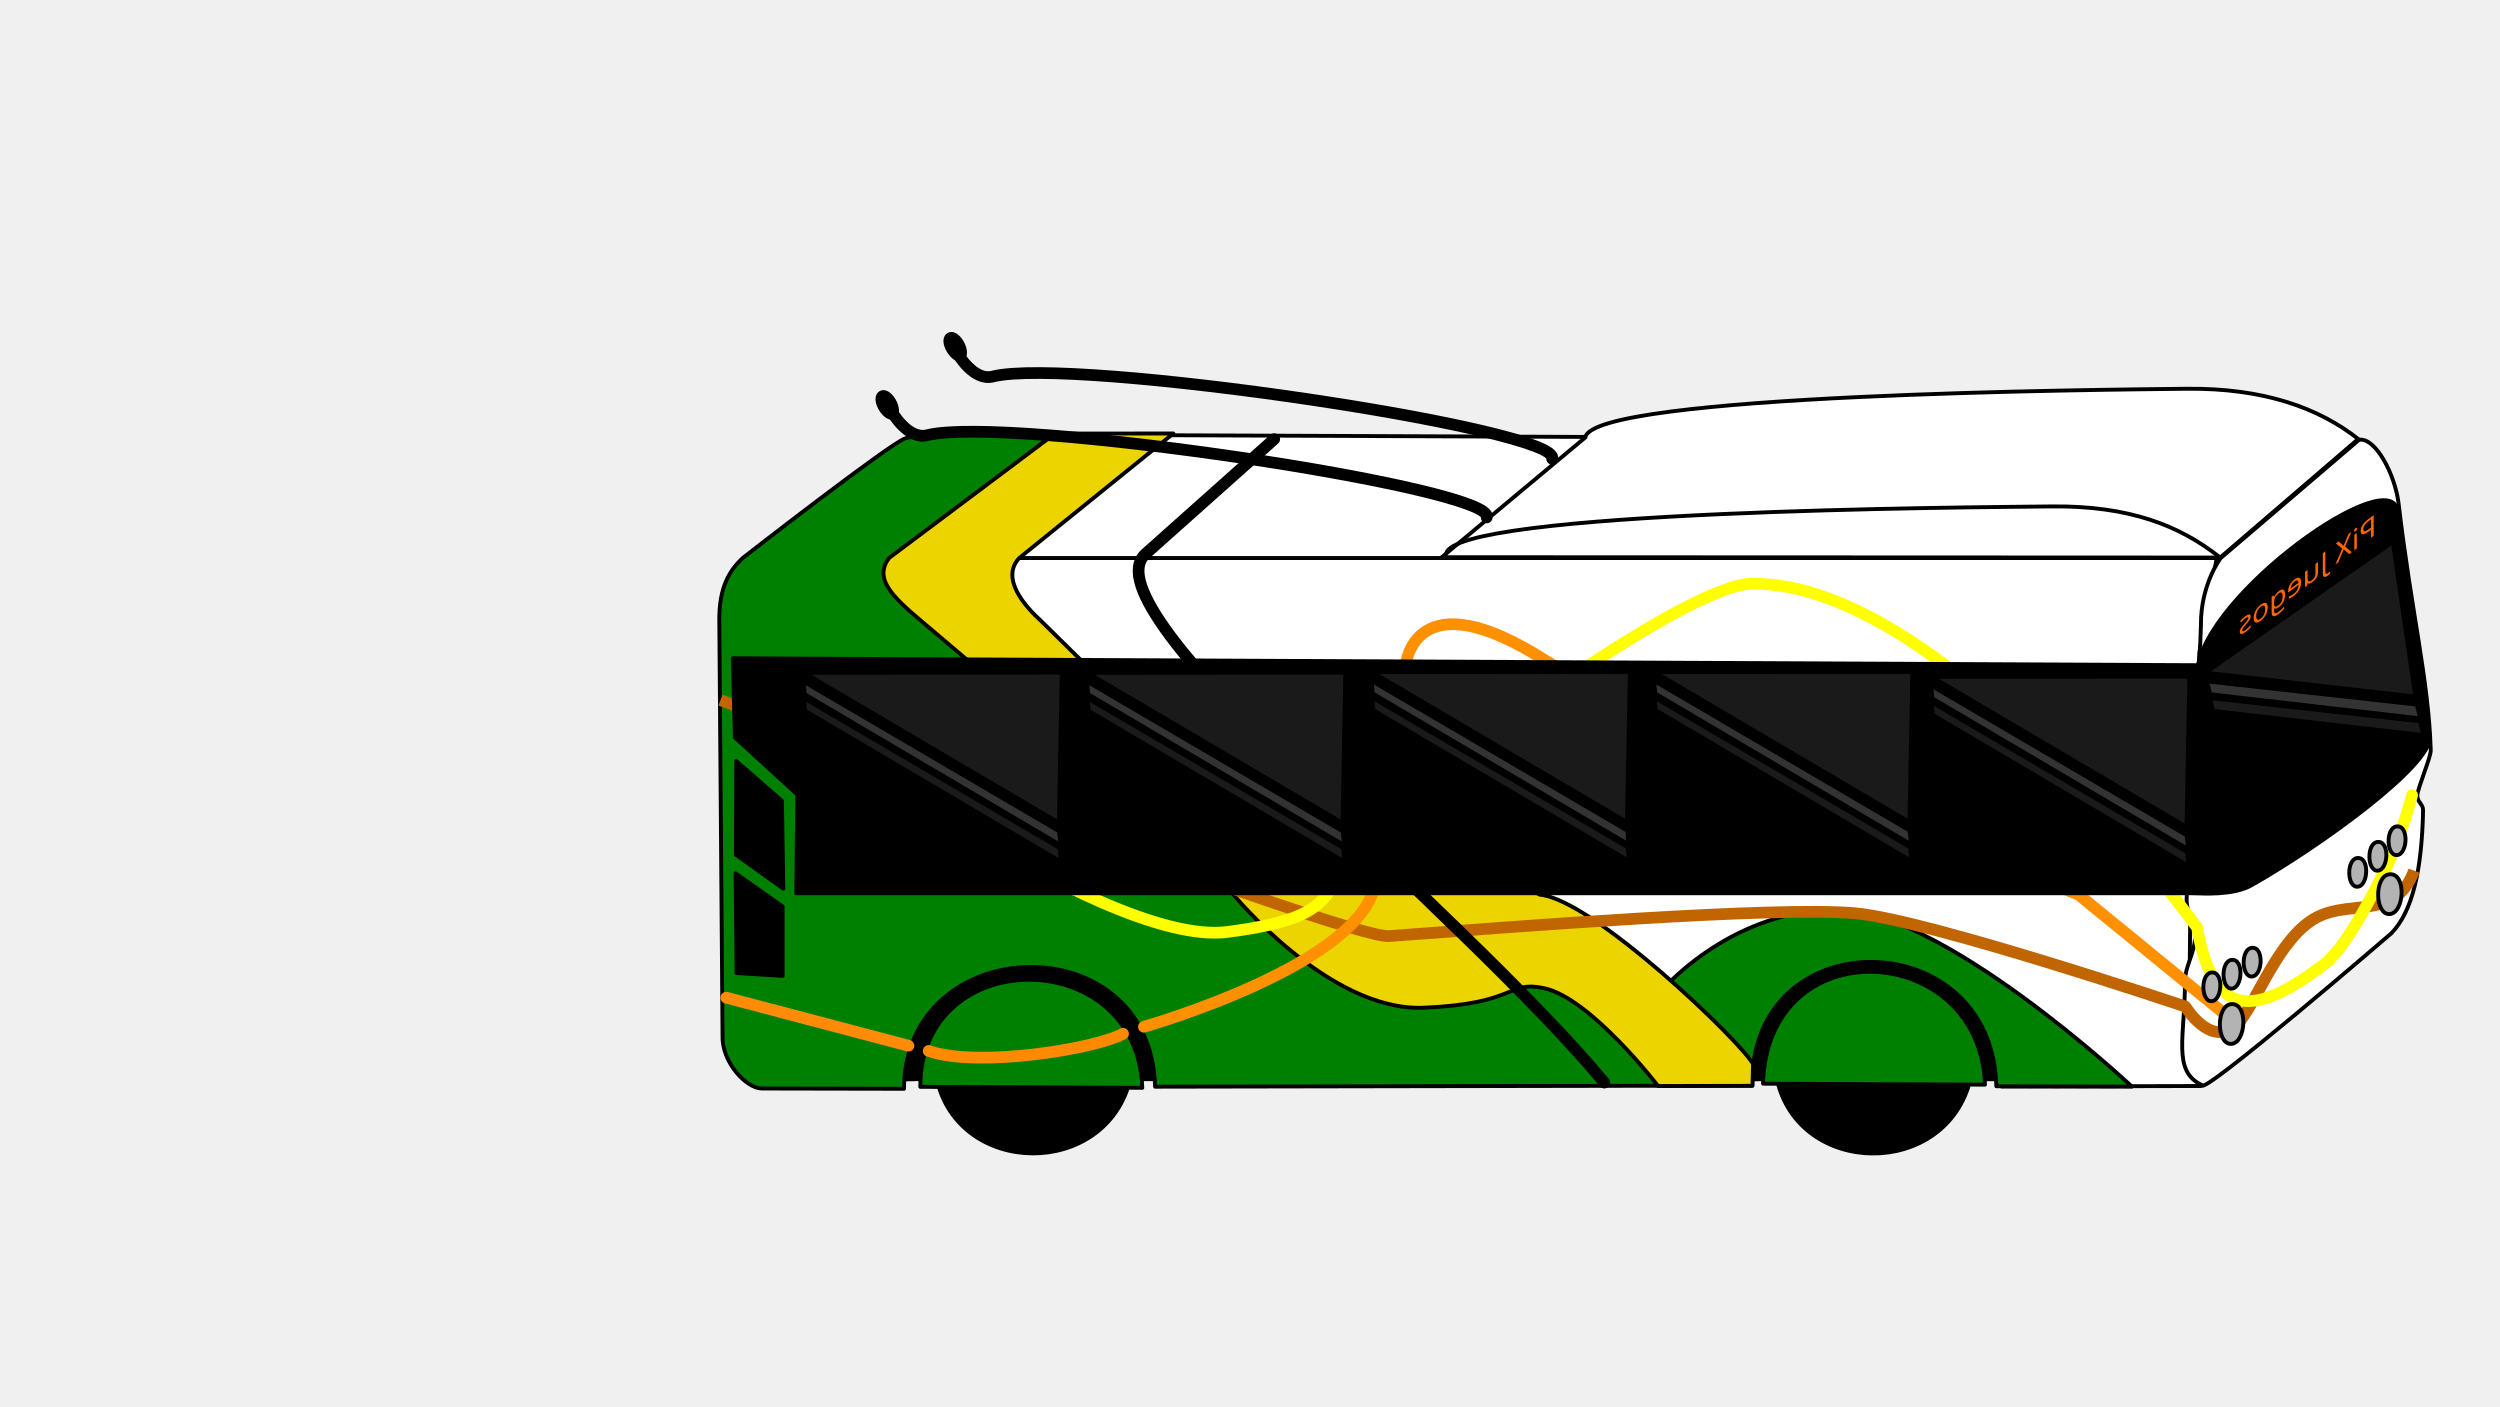
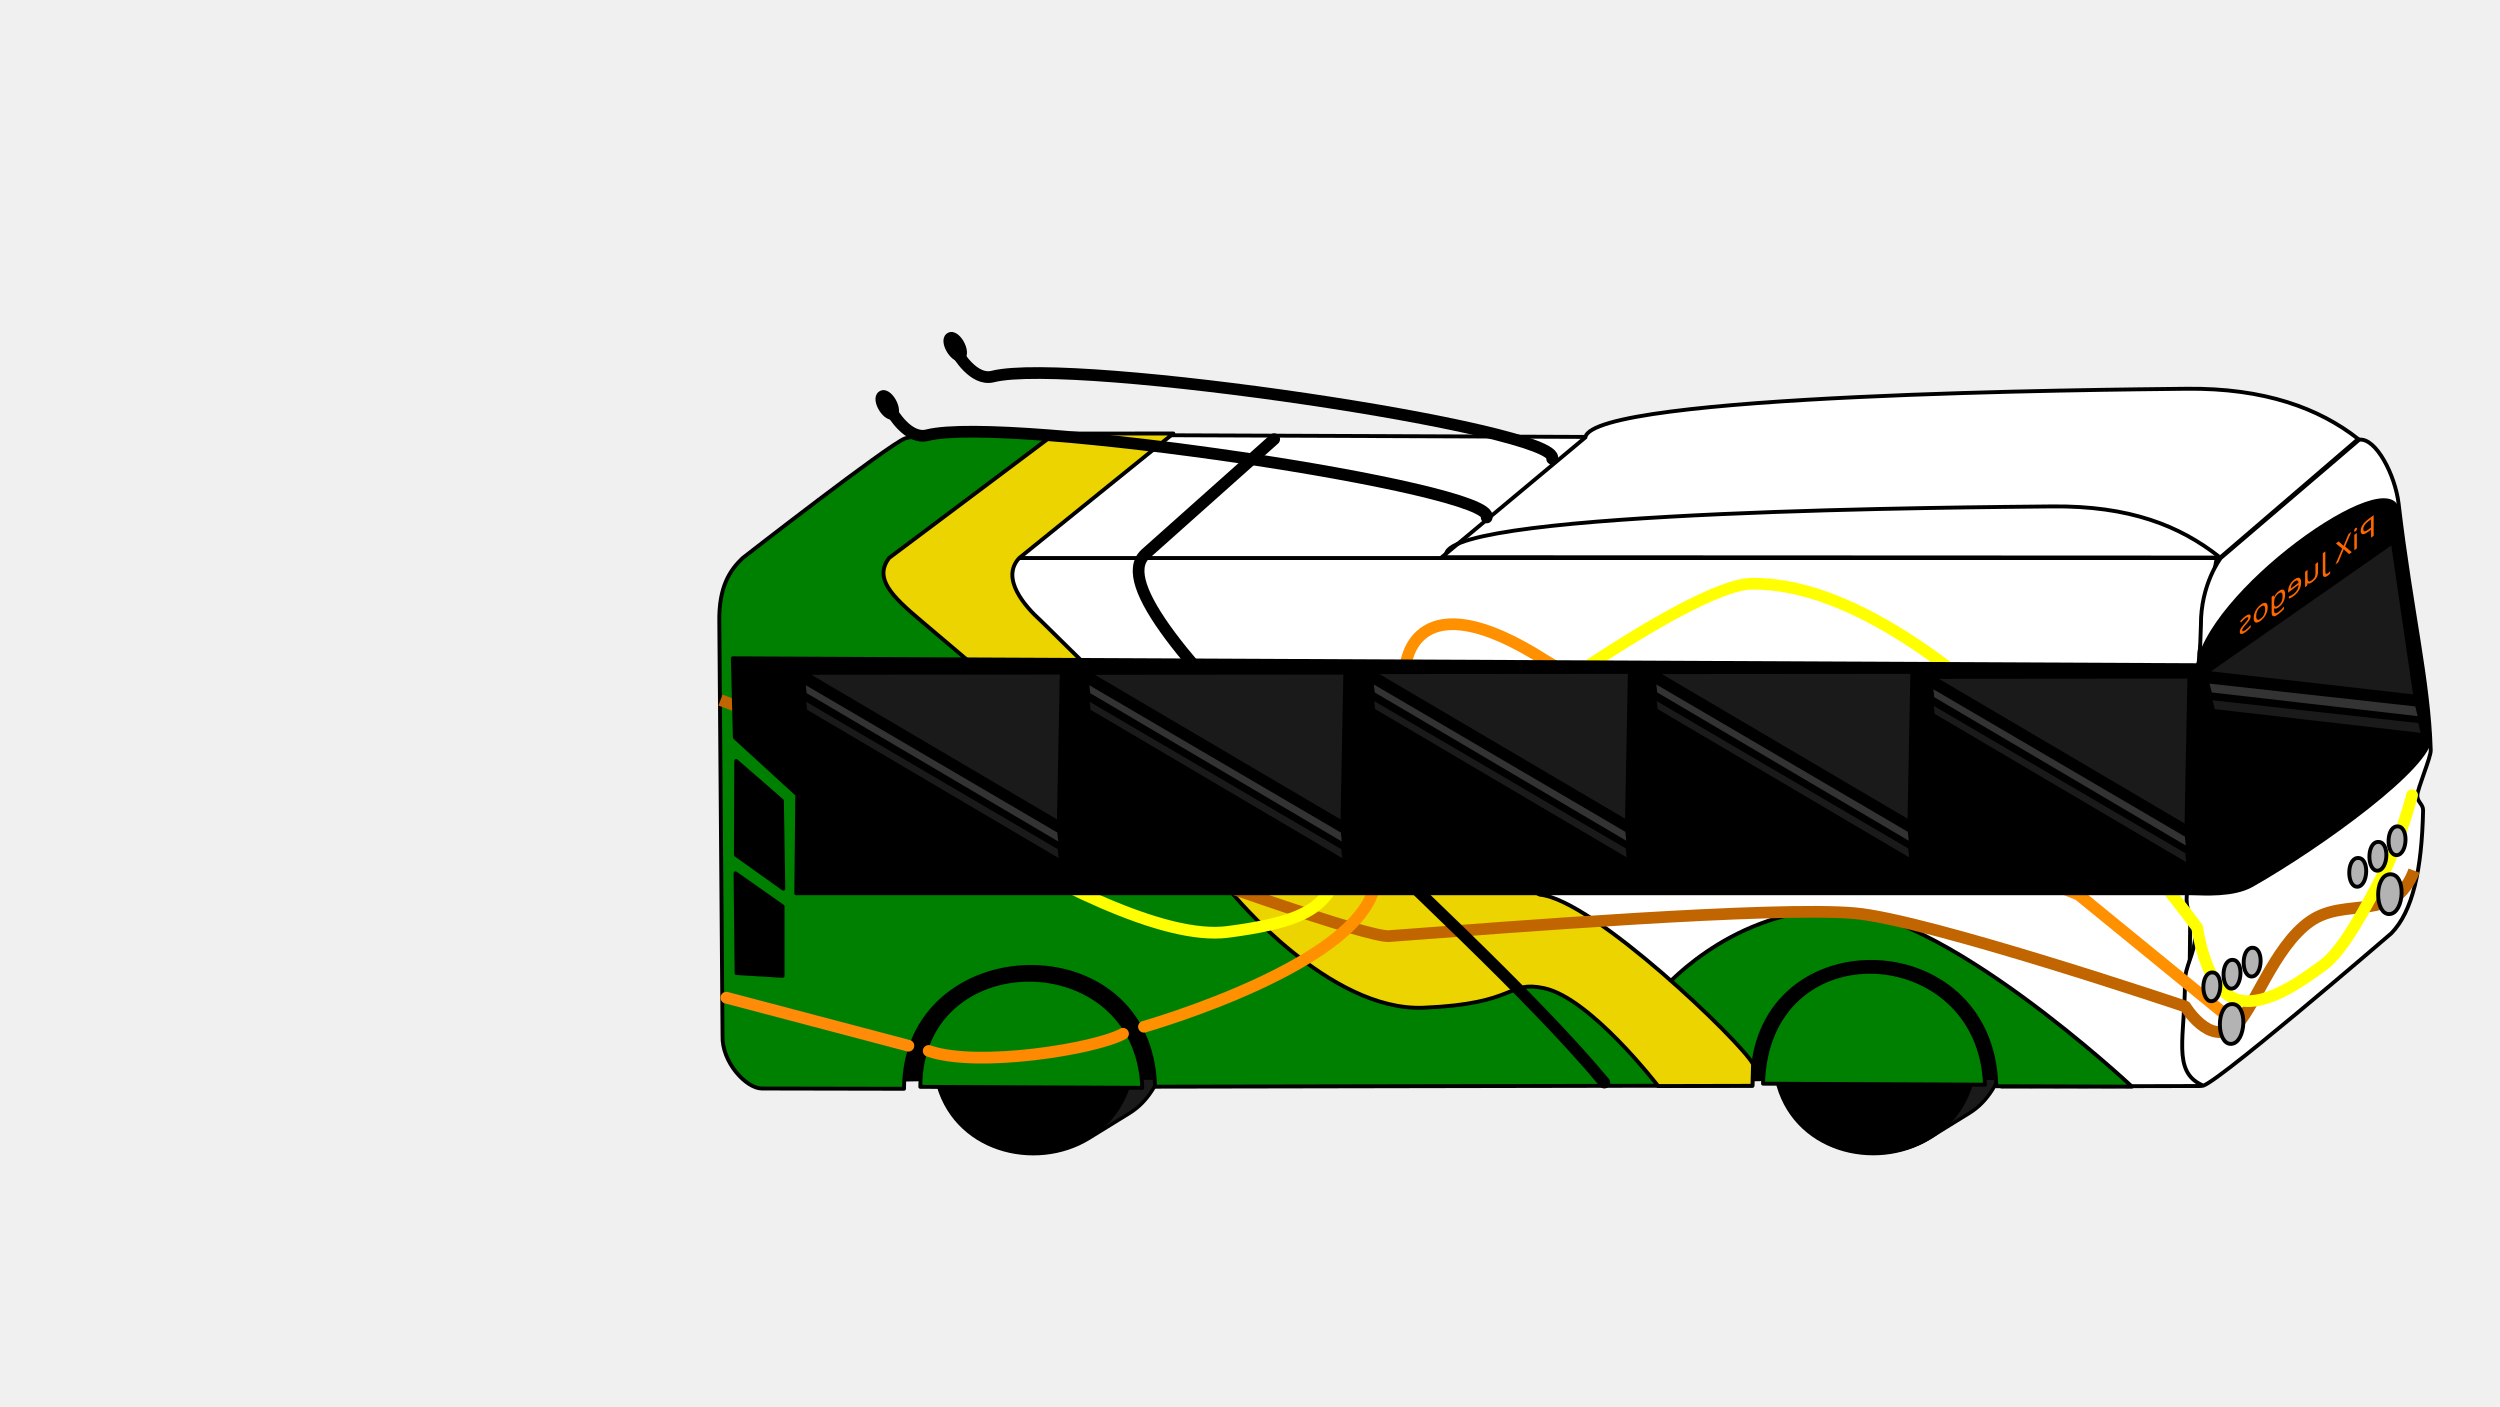
<svg xmlns="http://www.w3.org/2000/svg" width="640" height="360" id="svg4208" version="1.1">
  <defs id="defs4210" />
  <g id="layer1" transform="translate(0,-692.3622)">
+     <path style="fill:#4d4d4d;stroke:none;stroke-width:1px;stroke-linecap:butt;stroke-linejoin:miter;stroke-opacity:1" d="m 185.5,660.362 362.5,0 61,-50 -363,1.5 z" id="general-15" />
    <g id="general-11">
-       <path id="path4274-81-9" d="m 297.862,968.691 c 0.33,-16.606 -15.591,-32.246 -34.334,-32.466 -18.116,-0.212 -35.293,18.684 -34.475,32.568 l 10.696,-0.205 c 5.535,25.215 43.404,25.678 49.667,0.082 z" style="fill:#000000;stroke:#000000;stroke-width:0.894px;stroke-linecap:round;stroke-linejoin:round;stroke-opacity:1" />
-       <path id="path4274-81" d="m 512.931,968.714 c 0.33,-16.606 -15.591,-32.246 -34.334,-32.466 -18.116,-0.212 -35.293,18.684 -34.475,32.568 l 10.696,-0.205 c 5.535,25.215 43.404,25.678 49.667,0.082 z" style="fill:#000000;stroke:#000000;stroke-width:0.894px;stroke-linecap:round;stroke-linejoin:round;stroke-opacity:1" />
+       <path id="path4274-81-1" d="m 297.919,968.734 c 0.33,-16.606 -15.591,-32.246 -34.334,-32.466 -18.116,-0.212 -35.293,18.684 -34.475,32.568 l 10.696,-0.205 c 4.042,18.413 25.283,23.559 38.953,15.133 l 10.423,-6.424 c 4.542,-2.799 7.653,-7.822 9.166,-14.003 z" style="fill:#1a1a1a;stroke:#000000;stroke-width:0.894px;stroke-linecap:round;stroke-linejoin:round;stroke-opacity:1" />
+       <path id="path4274-81-94-0" d="m 297.916,968.35 c 0.33,-16.606 -15.591,-32.246 -34.334,-32.466 -18.116,-0.212 -35.293,18.684 -34.475,32.568 l 10.696,-0.205 c 5.535,25.215 43.404,25.678 49.667,0.082 z" style="fill:#000000;stroke:#000000;stroke-width:0.894px;stroke-linecap:round;stroke-linejoin:round;stroke-opacity:1" />
+       <path id="path4274-81" d="m 512.931,968.714 c 0.33,-16.606 -15.591,-32.246 -34.334,-32.466 -18.116,-0.212 -35.293,18.684 -34.475,32.568 l 10.696,-0.205 c 4.042,18.413 25.283,23.559 38.953,15.133 l 10.423,-6.424 c 4.542,-2.799 7.653,-7.822 9.166,-14.003 z" style="fill:#1a1a1a;stroke:#000000;stroke-width:0.894px;stroke-linecap:round;stroke-linejoin:round;stroke-opacity:1" />
+       <path id="path4274-81-94-4" d="m 513.481,968.413 c 0.33,-16.606 -15.591,-32.246 -34.334,-32.466 -18.116,-0.212 -35.293,18.684 -34.475,32.568 l 10.696,-0.205 c 5.535,25.215 43.404,25.678 49.667,0.082 z" style="fill:#000000;stroke:#000000;stroke-width:0.894px;stroke-linecap:round;stroke-linejoin:round;stroke-opacity:1" />
      <path id="path4227" d="m 563.347,970.381 c -0.046,-38.501 -5.963,24.256 -0.315,-111.039 l 4.45,-24.123 -367.932,-0.379 c -4.194,4.156 -5.849,8.98 -6.509,13.875 l 2.266,120.783 35.072,0.444 c 0.4,-43.183 63.482,-47.612 66.844,-0.161 l 149.818,0.253 c -1.228,-43.838 64.408,-46.645 65.329,0.469 z" style="fill:#ffffff;stroke:#000000;stroke-width:1px;stroke-linecap:round;stroke-linejoin:round;stroke-opacity:1" />
      <path id="path4229" d="m 568.503,835.219 35.45,-30.292 c 4.277,-0.565 9.235,9.066 10.095,16.413 3.204,27.378 7.701,45.175 8.22,63.086 0.053,1.818 -3.45,9.899 -3.439,11.615 0.011,1.735 1.516,2.154 1.482,3.784 -0.318,15.231 -2.669,25.842 -8.138,31.471 0,0 -49.23,42.392 -48.515,38.821 -7.673,-3.572 -4.24,-12.467 -4.315,-26.677 -0.018,-3.38 2.523,-7.332 2.609,-11.081 0.077,-3.341 -2.31,-6.448 -2.17,-9.99 0.959,-24.307 3.182,-52.321 3.656,-70.016 -0.076,-10.449 5.068,-17.133 5.068,-17.133 z" style="fill:#ffffff;stroke:#000000;stroke-width:1px;stroke-linecap:round;stroke-linejoin:round;stroke-opacity:1" />
      <path id="path4231" d="m 603.488,805.001 -331.834,-1.324 -42.572,31.542 339.061,0 z" style="fill:#ffffff;stroke:#000000;stroke-width:1px;stroke-linecap:round;stroke-linejoin:round;stroke-opacity:1" />
      <path id="path4248" d="m 613.803,823.34 c -1.214,-13.148 -49.741,21.224 -51.352,40.882 l -1.01,56.821 c 2.585,0.028 10.232,0.63 15.011,-2.083 17.878,-10.145 45.893,-30.549 45.598,-37.818 z" style="fill:#000000;stroke:#000000;stroke-width:1px;stroke-linecap:round;stroke-linejoin:round;stroke-opacity:1" />
      <path id="path4272" d="m 545.783,970.54 c 0,0 -49.497,-46.467 -76.772,-45.457 -27.274,1.01 -43.942,21.213 -43.942,21.213 l -58.084,-13.637 -136.371,-97.44 39.143,-31.86 c 0,0 -33.87,-0.281 -38.067,1.241 -4.196,1.522 -41.572,30.619 -41.572,30.619 -3.258,3.103 -6.141,7.336 -5.972,16.429 l 0.824,105.759 c -0.249,6.937 6.133,13.624 10.079,13.614 l 36.375,0.071 c 0.148,-40.496 63.199,-42.492 64.28,-0.537 l 152.859,-0.287 c -0.599,-42.605 61.538,-41.88 62.5,0.175 z" style="fill:#008000;fill-opacity:1;stroke:#000000;stroke-width:1px;stroke-linecap:round;stroke-linejoin:round;stroke-opacity:1" />
      <path id="path4274" d="m 508.155,970.035 -56.821,-0.253 c 1.131,-39.892 55.559,-36.524 56.821,0.253 z" style="fill:#008000;stroke:#000000;stroke-width:1px;stroke-linecap:round;stroke-linejoin:round;stroke-opacity:1" />
      <path id="path4274-8" d="m 292.422,970.844 -56.821,-0.253 c 0.06,-36.678 55.559,-36.524 56.821,0.253 z" style="fill:#008000;stroke:#000000;stroke-width:1px;stroke-linecap:round;stroke-linejoin:round;stroke-opacity:1" />
      <path id="path4294" d="m 279.036,863.642 -12.52,-12.319 c -4.105,-3.703 -10.458,-10.874 -5.596,-16.104 l 39.452,-31.885 -30.305,0.028 -42.482,31.857 c -3.813,5.179 0.455,9.572 8.431,16.262 l 11.507,9.75 67.946,59.812 c 0,0 24.749,30.305 48.992,29.294 24.244,-1.01 21.2,-7.028 30.796,-5.007 11.903,2.506 29.219,25.06 29.219,25.06 l 24.16,-0.056 0.141,-5.577 c -3.111,-5.75 -40.981,-42.131 -54.548,-43.356 z" style="fill:#ebd400;fill-opacity:1;stroke:#000000;stroke-width:1px;stroke-linecap:round;stroke-linejoin:round;stroke-opacity:1" />
      <path id="path4829" d="m 618.009,915.25 c -5.112,13.637 -17.329,6.486 -26.626,12.983 -9.382,6.557 -14.711,23.41 -19.375,26.986 -6.464,4.957 -12.549,-5.179 -12.549,-5.179 0,0 -66.131,-22.294 -84.688,-23.898 -20.57,-1.778 -88.098,3.522 -119.151,5.862 -10.714,0.808 -171.173,-60.42 -171.173,-60.42" style="fill:none;stroke:#c06500;stroke-width:3;stroke-linecap:butt;stroke-linejoin:round;stroke-miterlimit:4;stroke-opacity:1;stroke-dasharray:none" />
      <path id="path4831" d="m 617.495,895.934 c 0,0 -2.983,11.427 -7.208,19.75 -4.225,8.323 -10.383,20.037 -15.569,23.776 -5.186,3.738 -15.669,11.698 -22.996,8.419 -7.327,-3.279 -9.227,-18.016 -9.227,-18.016 0,0 -64.059,-88.617 -114.055,-88.063 -16.282,0.18 -75.588,43.42 -94.159,60.563 -18.571,17.143 -7.143,24.286 -40,28.571 -32.857,4.286 -117.143,-60 -117.143,-60" style="fill:none;stroke:#ffff00;stroke-width:3;stroke-linecap:round;stroke-linejoin:round;stroke-miterlimit:4;stroke-opacity:1;stroke-dasharray:none" />
      <path id="path4833" d="m 611.689,926.365 c 3.89,-0.141 4.443,-10.623 0,-10.179 -3.927,0.393 -3.76,10.315 0,10.179 z" style="fill:#b3b3b3;stroke:#000000;stroke-width:1px;stroke-linecap:round;stroke-linejoin:round;stroke-opacity:1" />
      <path id="path4853" d="m 185.948,947.771 46.605,12.294" style="fill:none;stroke:#ff8b09;stroke-width:3;stroke-linecap:round;stroke-linejoin:round;stroke-miterlimit:4;stroke-opacity:1;stroke-dasharray:none" />
      <path id="path4855" d="m 292.852,955.219 c 0,0 57.857,-16.429 59.286,-37.857 1.429,-21.429 7.777,-54.909 7.777,-54.909 0,0 2.093,-22.476 35.681,-1.01 21.483,13.729 136.55,59.978 136.55,59.978 l 37.267,30.431" style="fill:none;stroke:#ff9000;stroke-width:3;stroke-linecap:round;stroke-linejoin:round;stroke-miterlimit:4;stroke-opacity:1;stroke-dasharray:none" />
      <path id="path4246" d="m 562.624,862.655 -375.019,-1.768 0.514,20.253 15.978,14.628 -0.251,25.273 357.341,0 z" style="fill:#000000;stroke:#000000;stroke-width:1px;stroke-linecap:round;stroke-linejoin:round;stroke-opacity:1" />
      <path id="path4833-8" d="m 613.558,911.276 c 2.81,-0.102 3.21,-7.674 0,-7.353 -2.837,0.284 -2.717,7.452 0,7.353 z" style="fill:#b3b3b3;stroke:#000000;stroke-width:1;stroke-linecap:round;stroke-linejoin:round;stroke-miterlimit:4;stroke-opacity:1;stroke-dasharray:none" />
      <path id="path4833-1" d="m 608.65,915.256 c 2.81,-0.102 3.21,-7.674 0,-7.353 -2.837,0.284 -2.717,7.452 0,7.353 z" style="fill:#b3b3b3;stroke:#000000;stroke-width:1;stroke-linecap:round;stroke-linejoin:round;stroke-miterlimit:4;stroke-opacity:1;stroke-dasharray:none" />
      <path id="path4833-7" d="m 603.49,919.365 c 2.81,-0.102 3.21,-7.674 0,-7.353 -2.837,0.284 -2.717,7.452 0,7.353 z" style="fill:#b3b3b3;stroke:#000000;stroke-width:1;stroke-linecap:round;stroke-linejoin:round;stroke-miterlimit:4;stroke-opacity:1;stroke-dasharray:none" />
      <path id="path4833-8-0" d="m 576.465,942.351 c 2.81,-0.102 3.21,-7.674 0,-7.353 -2.837,0.284 -2.717,7.452 0,7.353 z" style="fill:#b3b3b3;stroke:#000000;stroke-width:1;stroke-linecap:round;stroke-linejoin:round;stroke-miterlimit:4;stroke-opacity:1;stroke-dasharray:none" />
      <path id="path4833-1-4" d="m 571.304,945.447 c 2.81,-0.102 3.21,-7.674 0,-7.353 -2.837,0.284 -2.717,7.452 0,7.353 z" style="fill:#b3b3b3;stroke:#000000;stroke-width:1;stroke-linecap:round;stroke-linejoin:round;stroke-miterlimit:4;stroke-opacity:1;stroke-dasharray:none" />
      <path id="path4833-7-8" d="m 566.144,948.672 c 2.81,-0.102 3.21,-7.674 0,-7.353 -2.837,0.284 -2.717,7.452 0,7.353 z" style="fill:#b3b3b3;stroke:#000000;stroke-width:1;stroke-linecap:round;stroke-linejoin:round;stroke-miterlimit:4;stroke-opacity:1;stroke-dasharray:none" />
      <path id="path4913" d="M 410.709,969.505 C 373.109,924.286 277.325,848.87 293.245,834.169 l 32.945,-29.378" style="fill:none;stroke:#000000;stroke-width:3;stroke-linecap:round;stroke-linejoin:round;stroke-miterlimit:4;stroke-opacity:1;stroke-dasharray:none" />
      <path id="path4833-5" d="m 571.167,959.599 c 3.89,-0.141 4.443,-10.623 0,-10.179 -3.927,0.393 -3.76,10.315 0,10.179 z" style="fill:#b3b3b3;stroke:#000000;stroke-width:1px;stroke-linecap:round;stroke-linejoin:round;stroke-opacity:1" />
      <path id="path4951" d="m 287.495,957.005 c -6.928,3.846 -37.174,8.79 -49.754,4.397" style="fill:none;stroke:#ff8900;stroke-width:3;stroke-linecap:round;stroke-linejoin:round;stroke-miterlimit:4;stroke-opacity:1;stroke-dasharray:none" />
      <path id="path4953" d="m 559.84,904.209 0.747,-38.728 -66.439,0.061 z" style="fill:#1a1a1a;stroke:#000000;stroke-width:1.213px;stroke-linecap:round;stroke-linejoin:round;stroke-opacity:1" />
      <path id="path4957" d="m 559.908,906.162 0.373,3.772 -65.692,-38.728 -0.373,-3.521 z" style="fill:#333333;stroke:#000000;stroke-width:1.213px;stroke-linecap:round;stroke-linejoin:round;stroke-opacity:1" />
      <path id="path4957-6" d="m 560.015,910.419 0.373,3.772 -65.692,-38.728 -0.373,-3.521 z" style="fill:#1a1a1a;stroke:#000000;stroke-width:1.213px;stroke-linecap:round;stroke-linejoin:round;stroke-opacity:1" />
      <path id="path4953-7" d="m 488.917,902.989 0.747,-38.728 -66.439,0.061 z" style="fill:#1a1a1a;stroke:#000000;stroke-width:1.213px;stroke-linecap:round;stroke-linejoin:round;stroke-opacity:1" />
      <path id="path4957-8" d="m 488.985,904.942 0.373,3.772 -65.692,-38.728 -0.373,-3.521 z" style="fill:#333333;stroke:#000000;stroke-width:1.213px;stroke-linecap:round;stroke-linejoin:round;stroke-opacity:1" />
      <path id="path4957-6-9" d="m 489.091,909.199 0.373,3.772 -65.692,-38.728 -0.373,-3.521 z" style="fill:#1a1a1a;stroke:#000000;stroke-width:1.213px;stroke-linecap:round;stroke-linejoin:round;stroke-opacity:1" />
      <path id="path4953-5" d="m 416.6,902.989 0.747,-38.728 -66.439,0.061 z" style="fill:#1a1a1a;stroke:#000000;stroke-width:1.213px;stroke-linecap:round;stroke-linejoin:round;stroke-opacity:1" />
      <path id="path4957-5" d="m 416.668,904.942 0.373,3.772 -65.692,-38.728 -0.373,-3.521 z" style="fill:#333333;stroke:#000000;stroke-width:1.213px;stroke-linecap:round;stroke-linejoin:round;stroke-opacity:1" />
      <path id="path4957-6-5" d="m 416.774,909.199 0.373,3.772 -65.692,-38.728 -0.373,-3.521 z" style="fill:#1a1a1a;stroke:#000000;stroke-width:1.213px;stroke-linecap:round;stroke-linejoin:round;stroke-opacity:1" />
      <path id="path4953-6" d="m 343.767,903.177 0.747,-38.728 -66.439,0.061 z" style="fill:#1a1a1a;stroke:#000000;stroke-width:1.213px;stroke-linecap:round;stroke-linejoin:round;stroke-opacity:1" />
      <path id="path4957-63" d="m 343.835,905.131 0.373,3.772 -65.692,-38.728 -0.373,-3.521 z" style="fill:#333333;stroke:#000000;stroke-width:1.213px;stroke-linecap:round;stroke-linejoin:round;stroke-opacity:1" />
      <path id="path4957-6-0" d="m 343.941,909.388 0.373,3.772 -65.692,-38.728 -0.373,-3.521 z" style="fill:#1a1a1a;stroke:#000000;stroke-width:1.213px;stroke-linecap:round;stroke-linejoin:round;stroke-opacity:1" />
      <path id="path4953-0" d="m 271.175,903.167 0.747,-38.728 -66.439,0.061 z" style="fill:#1a1a1a;stroke:#000000;stroke-width:1.213px;stroke-linecap:round;stroke-linejoin:round;stroke-opacity:1" />
      <path id="path4957-88" d="m 271.243,905.12 0.373,3.772 -65.692,-38.728 -0.373,-3.521 z" style="fill:#333333;stroke:#000000;stroke-width:1.213px;stroke-linecap:round;stroke-linejoin:round;stroke-opacity:1" />
      <path id="path4957-6-2" d="m 271.35,909.377 0.373,3.772 -65.692,-38.728 -0.373,-3.521 z" style="fill:#1a1a1a;stroke:#000000;stroke-width:1.213px;stroke-linecap:round;stroke-linejoin:round;stroke-opacity:1" />
      <path id="path4953-3" d="m 618.381,870.747 -5.799,-39.691 -48.059,33.542 z" style="fill:#1a1a1a;stroke:#000000;stroke-width:1.097px;stroke-linecap:round;stroke-linejoin:round;stroke-opacity:1" />
      <path id="path4957-0" d="m 618.75,872.696 0.887,3.641 -53.868,-6.211 -0.846,-3.386 z" style="fill:#333333;stroke:#000000;stroke-width:1.097px;stroke-linecap:round;stroke-linejoin:round;stroke-opacity:1" />
      <path id="path4957-6-6" d="m 619.524,876.964 0.887,3.641 -53.868,-6.211 -0.846,-3.386 z" style="fill:#1a1a1a;stroke:#000000;stroke-width:1.097px;stroke-linecap:round;stroke-linejoin:round;stroke-opacity:1" />
      <path id="path5058" d="m 188.477,887.184 11.696,10.179 0.357,22.5 -12.143,-8.661 z" style="fill:#000000;stroke:#000000;stroke-width:1px;stroke-linecap:round;stroke-linejoin:round;stroke-opacity:1" />
      <path id="path5060" d="m 188.299,915.934 12.054,8.482 0,17.768 -11.786,-0.714 z" style="fill:#000000;stroke:#000000;stroke-width:1px;stroke-linecap:round;stroke-linejoin:round;stroke-opacity:1" />
      <text transform="matrix(-0.9912623,0.7429014,0,1.008815,0,0)" id="text5111" y="1273.704" x="-613.717" style="font-size:29.282px;font-style:normal;font-weight:normal;line-height:125%;letter-spacing:0px;word-spacing:0px;fill:#000000;fill-opacity:1;stroke:none;font-family:Sans" xml:space="preserve">
        <tspan style="font-size:7.32px;fill:#ff6600" y="1273.704" x="-613.717" id="tspan5113">PiX Juegos</tspan>
      </text>
      <path id="path5133-7" d="m 603.711,804.741 c -10,-7.857 -23.996,-13.083 -44.045,-12.857 -20.664,0.233 -152.099,1.296 -153.812,12.455 l -36.75,30.667 199.262,0.089 z" style="fill:#ffffff;stroke:#000000;stroke-width:1px;stroke-linecap:butt;stroke-linejoin:miter;stroke-opacity:1" />
      <path id="path5133" d="m 568.061,834.862 c -10,-7.857 -22.822,-13.083 -42.872,-12.857 -20.664,0.233 -153.272,0.983 -154.985,12.143" style="fill:none;stroke:#000000;stroke-width:1px;stroke-linecap:butt;stroke-linejoin:miter;stroke-opacity:1" />
      <path id="path5153" d="m 380.59,824.831 c 2.892,-7.544 -122.845,-26.256 -143.209,-21.053 -4.894,1.25 -8.965,-5.836 -8.965,-5.836" style="fill:none;stroke:#000000;stroke-width:3;stroke-linecap:round;stroke-linejoin:round;stroke-miterlimit:4;stroke-opacity:1;stroke-dasharray:none" />
      <path id="path5153-2" d="m 397.35,809.808 c 2.892,-7.544 -122.845,-26.256 -143.209,-21.053 -4.894,1.25 -8.965,-5.836 -8.965,-5.836" style="fill:none;stroke:#000000;stroke-width:3;stroke-linecap:round;stroke-linejoin:round;stroke-miterlimit:4;stroke-opacity:1;stroke-dasharray:none" />
      <path id="path4833-7-2" d="m 246.442,784.317 c 2.335,-1.568 -1.318,-8.213 -3.877,-6.249 -2.261,1.737 1.62,7.764 3.877,6.249 z" style="fill:#000000;stroke:#000000;stroke-width:0.722px;stroke-linecap:round;stroke-linejoin:round;stroke-opacity:1" />
      <path id="path4833-7-2-8" d="m 229.044,799.206 c 2.335,-1.568 -1.318,-8.213 -3.877,-6.249 -2.261,1.737 1.62,7.764 3.877,6.249 z" style="fill:#000000;stroke:#000000;stroke-width:0.722px;stroke-linecap:round;stroke-linejoin:round;stroke-opacity:1" />
    </g>
    <g id="general-12">
+       <path style="fill:#1a1a1a;stroke:#000000;stroke-width:0.894px;stroke-linecap:round;stroke-linejoin:round;stroke-opacity:1" d="m 286.641,1284.947 c 0.33,-16.607 -15.591,-32.246 -34.334,-32.466 -18.116,-0.212 -35.293,18.684 -34.475,32.568 l 10.696,-0.205 c 4.042,18.413 25.283,23.559 38.953,15.133 l 10.423,-6.424 c 4.542,-2.799 7.653,-7.822 9.166,-14.003 z" id="path4274-81-7-9" />
+       <path style="fill:#1a1a1a;stroke:#000000;stroke-width:0.894px;stroke-linecap:round;stroke-linejoin:round;stroke-opacity:1" d="m 501.558,1284.645 c 0.33,-16.607 -15.591,-32.246 -34.334,-32.466 -18.116,-0.212 -35.293,18.684 -34.475,32.568 l 10.696,-0.205 c 4.042,18.413 25.283,23.559 38.953,15.133 l 10.423,-6.424 c 4.542,-2.799 7.653,-7.822 9.166,-14.003 z" id="path4274-81-7" />
      <path id="path4274-81-9-2" d="m 286.428,1284.874 c 0.33,-16.606 -15.591,-32.246 -34.334,-32.466 -18.116,-0.212 -35.293,18.684 -34.475,32.568 l 10.696,-0.205 c 5.535,25.215 43.404,25.678 49.667,0.082 z" style="fill:#000000;stroke:#000000;stroke-width:0.894px;stroke-linecap:round;stroke-linejoin:round;stroke-opacity:1" />
      <path id="path4274-81-94" d="m 501.497,1284.897 c 0.33,-16.606 -15.591,-32.246 -34.334,-32.466 -18.116,-0.212 -35.293,18.684 -34.475,32.568 l 10.696,-0.205 c 5.535,25.215 43.404,25.678 49.667,0.082 z" style="fill:#000000;stroke:#000000;stroke-width:0.894px;stroke-linecap:round;stroke-linejoin:round;stroke-opacity:1" />
      <path id="path4227-4" d="m 551.913,1288.564 c -0.046,-38.501 -5.963,24.256 -0.315,-111.039 l 4.45,-24.123 -367.932,-0.379 c -4.194,4.155 -5.849,8.98 -6.509,13.875 l 2.266,120.783 35.072,0.444 c 0.4,-43.183 63.482,-47.612 66.844,-0.161 l 149.818,0.253 c -1.228,-43.837 64.408,-46.645 65.329,0.469 z" style="fill:#ffffff;stroke:#000000;stroke-width:1px;stroke-linecap:round;stroke-linejoin:round;stroke-opacity:1" />
      <path id="path4229-8" d="m 557.069,1153.402 35.45,-30.292 c 4.277,-0.565 9.235,9.066 10.095,16.413 3.204,27.378 7.701,45.175 8.22,63.086 0.053,1.818 -3.45,9.899 -3.439,11.615 0.011,1.735 1.516,2.154 1.482,3.784 -0.318,15.231 -2.669,25.841 -8.138,31.471 0,0 -49.23,42.392 -48.515,38.821 -7.673,-3.572 -4.24,-12.467 -4.315,-26.677 -0.018,-3.38 2.523,-7.332 2.609,-11.081 0.077,-3.341 -2.31,-6.448 -2.17,-9.99 0.959,-24.307 3.182,-52.321 3.656,-70.016 -0.076,-10.449 5.068,-17.133 5.068,-17.133 z" style="fill:#ffffff;stroke:#000000;stroke-width:1px;stroke-linecap:round;stroke-linejoin:round;stroke-opacity:1" />
      <path id="path4231-2" d="m 592.054,1123.184 -331.834,-1.324 -42.572,31.542 339.061,0 z" style="fill:#ffffff;stroke:#000000;stroke-width:1px;stroke-linecap:round;stroke-linejoin:round;stroke-opacity:1" />
      <path id="path4248-7" d="m 602.369,1141.522 c -1.214,-13.148 -49.741,21.224 -51.352,40.882 l -1.01,56.821 c 2.585,0.028 10.232,0.63 15.011,-2.083 17.878,-10.145 45.893,-30.549 45.598,-37.819 z" style="fill:#000000;stroke:#000000;stroke-width:1px;stroke-linecap:round;stroke-linejoin:round;stroke-opacity:1" />
      <path id="path4272-2" d="m 534.35,1288.723 c 0,0 -49.497,-46.467 -76.772,-45.457 -27.274,1.01 -43.942,21.213 -43.942,21.213 l -58.084,-13.637 -136.371,-97.44 39.143,-31.86 c 0,0 -33.87,-0.281 -38.067,1.241 -4.196,1.522 -41.572,30.619 -41.572,30.619 -3.258,3.103 -6.141,7.336 -5.972,16.429 l 0.824,105.759 c -0.249,6.937 6.133,13.624 10.079,13.614 l 36.375,0.071 c 0.148,-40.496 63.199,-42.492 64.28,-0.537 l 152.859,-0.287 c -0.599,-42.605 61.538,-41.88 62.5,0.175 z" style="fill:#008000;fill-opacity:1;stroke:#000000;stroke-width:1px;stroke-linecap:round;stroke-linejoin:round;stroke-opacity:1" />
      <path id="path4274-5" d="m 496.721,1286.217 -56.821,-0.253 c 1.131,-39.892 55.559,-36.524 56.821,0.253 z" style="fill:#008000;stroke:#000000;stroke-width:1px;stroke-linecap:round;stroke-linejoin:round;stroke-opacity:1" />
      <path id="path4274-8-8" d="m 280.989,1287.027 -56.821,-0.253 c 0.06,-36.678 55.559,-36.524 56.821,0.253 z" style="fill:#008000;stroke:#000000;stroke-width:1px;stroke-linecap:round;stroke-linejoin:round;stroke-opacity:1" />
      <path id="path4294-4" d="m 267.603,1181.825 -12.52,-12.319 c -4.105,-3.703 -10.458,-10.874 -5.596,-16.104 l 39.452,-31.885 -30.305,0.028 -42.482,31.857 c -3.813,5.179 0.455,9.572 8.431,16.262 l 11.507,9.75 67.946,59.812 c 0,0 24.749,30.305 48.992,29.294 24.244,-1.01 21.2,-7.028 30.796,-5.007 11.903,2.506 29.219,25.06 29.219,25.06 l 24.16,-0.056 0.141,-5.577 c -3.111,-5.75 -40.981,-42.131 -54.548,-43.356 z" style="fill:#ebd400;fill-opacity:1;stroke:#000000;stroke-width:1px;stroke-linecap:round;stroke-linejoin:round;stroke-opacity:1" />
      <path id="path4829-7" d="m 606.575,1233.433 c -5.112,13.637 -17.329,6.486 -26.626,12.983 -9.382,6.557 -14.711,23.41 -19.375,26.986 -6.464,4.957 -12.549,-5.179 -12.549,-5.179 0,0 -66.131,-22.294 -84.688,-23.898 -20.57,-1.778 -88.098,3.522 -119.151,5.862 -10.714,0.808 -171.173,-60.42 -171.173,-60.42" style="fill:none;stroke:#c06500;stroke-width:3;stroke-linecap:butt;stroke-linejoin:round;stroke-miterlimit:4;stroke-opacity:1;stroke-dasharray:none" />
      <path id="path4831-3" d="m 606.061,1214.116 c 0,0 -2.983,11.427 -7.208,19.75 -4.225,8.323 -10.383,20.037 -15.569,23.776 -5.186,3.739 -15.669,11.698 -22.996,8.419 -7.327,-3.279 -9.227,-18.016 -9.227,-18.016 0,0 -64.059,-88.617 -114.055,-88.063 -16.282,0.18 -75.588,43.42 -94.159,60.563 -18.571,17.143 -7.143,24.286 -40,28.571 -32.857,4.286 -117.143,-60 -117.143,-60" style="fill:none;stroke:#ffff00;stroke-width:3;stroke-linecap:round;stroke-linejoin:round;stroke-miterlimit:4;stroke-opacity:1;stroke-dasharray:none" />
      <path id="path4833-9" d="m 600.255,1244.547 c 3.89,-0.141 4.443,-10.623 0,-10.179 -3.927,0.393 -3.76,10.315 0,10.179 z" style="fill:#b3b3b3;stroke:#000000;stroke-width:1px;stroke-linecap:round;stroke-linejoin:round;stroke-opacity:1" />
      <path id="path4853-5" d="m 174.514,1265.954 46.605,12.294" style="fill:none;stroke:#ff8b09;stroke-width:3;stroke-linecap:round;stroke-linejoin:round;stroke-miterlimit:4;stroke-opacity:1;stroke-dasharray:none" />
      <path id="path4855-1" d="m 281.419,1273.402 c 0,0 57.857,-16.429 59.286,-37.857 1.429,-21.429 7.777,-54.909 7.777,-54.909 0,0 2.093,-22.476 35.681,-1.01 21.483,13.729 136.55,59.978 136.55,59.978 l 37.267,30.431" style="fill:none;stroke:#ff9000;stroke-width:3;stroke-linecap:round;stroke-linejoin:round;stroke-miterlimit:4;stroke-opacity:1;stroke-dasharray:none" />
      <path id="path4246-9" d="m 551.19,1180.838 -375.019,-1.768 0.514,20.253 15.978,14.628 -0.251,25.273 357.341,0 z" style="fill:#000000;stroke:#000000;stroke-width:1px;stroke-linecap:round;stroke-linejoin:round;stroke-opacity:1" />
      <path id="path4833-8-02" d="m 602.125,1229.458 c 2.81,-0.102 3.21,-7.674 0,-7.353 -2.837,0.284 -2.717,7.452 0,7.353 z" style="fill:#b3b3b3;stroke:#000000;stroke-width:1;stroke-linecap:round;stroke-linejoin:round;stroke-miterlimit:4;stroke-opacity:1;stroke-dasharray:none" />
      <path id="path4833-1-8" d="m 597.217,1233.438 c 2.81,-0.102 3.21,-7.674 0,-7.353 -2.837,0.284 -2.717,7.452 0,7.353 z" style="fill:#b3b3b3;stroke:#000000;stroke-width:1;stroke-linecap:round;stroke-linejoin:round;stroke-miterlimit:4;stroke-opacity:1;stroke-dasharray:none" />
      <path id="path4833-7-3" d="m 592.057,1237.547 c 2.81,-0.102 3.21,-7.674 0,-7.353 -2.837,0.284 -2.717,7.452 0,7.353 z" style="fill:#b3b3b3;stroke:#000000;stroke-width:1;stroke-linecap:round;stroke-linejoin:round;stroke-miterlimit:4;stroke-opacity:1;stroke-dasharray:none" />
      <path id="path4833-8-0-1" d="m 565.031,1260.533 c 2.81,-0.102 3.21,-7.674 0,-7.353 -2.837,0.284 -2.717,7.452 0,7.353 z" style="fill:#b3b3b3;stroke:#000000;stroke-width:1;stroke-linecap:round;stroke-linejoin:round;stroke-miterlimit:4;stroke-opacity:1;stroke-dasharray:none" />
      <path id="path4833-1-4-4" d="m 559.871,1263.63 c 2.81,-0.102 3.21,-7.674 0,-7.353 -2.837,0.284 -2.717,7.452 0,7.353 z" style="fill:#b3b3b3;stroke:#000000;stroke-width:1;stroke-linecap:round;stroke-linejoin:round;stroke-miterlimit:4;stroke-opacity:1;stroke-dasharray:none" />
      <path id="path4833-7-8-3" d="m 554.711,1266.855 c 2.81,-0.102 3.21,-7.674 0,-7.353 -2.837,0.284 -2.717,7.452 0,7.353 z" style="fill:#b3b3b3;stroke:#000000;stroke-width:1;stroke-linecap:round;stroke-linejoin:round;stroke-miterlimit:4;stroke-opacity:1;stroke-dasharray:none" />
      <path id="path4913-1" d="M 399.276,1287.688 C 361.676,1242.469 265.891,1167.053 281.811,1152.352 l 32.945,-29.378" style="fill:none;stroke:#000000;stroke-width:3;stroke-linecap:round;stroke-linejoin:round;stroke-miterlimit:4;stroke-opacity:1;stroke-dasharray:none" />
      <path id="path4833-5-0" d="m 559.733,1277.782 c 3.89,-0.141 4.443,-10.623 0,-10.179 -3.927,0.393 -3.76,10.315 0,10.179 z" style="fill:#b3b3b3;stroke:#000000;stroke-width:1px;stroke-linecap:round;stroke-linejoin:round;stroke-opacity:1" />
      <path id="path4951-4" d="m 276.061,1273.188 c -6.928,3.846 -37.174,8.79 -49.754,4.397" style="fill:none;stroke:#ff8900;stroke-width:3;stroke-linecap:round;stroke-linejoin:round;stroke-miterlimit:4;stroke-opacity:1;stroke-dasharray:none" />
      <path id="path4953-07" d="m 548.228,1222.927 0.747,-38.728 -66.439,0.061 z" style="fill:#1a1a1a;stroke:#000000;stroke-width:1.213px;stroke-linecap:round;stroke-linejoin:round;stroke-opacity:1" />
      <path id="path4957-9" d="m 548.296,1224.881 0.373,3.772 -65.692,-38.728 -0.373,-3.521 z" style="fill:#333333;stroke:#000000;stroke-width:1.213px;stroke-linecap:round;stroke-linejoin:round;stroke-opacity:1" />
      <path id="path4957-6-08" d="m 548.403,1229.138 0.373,3.772 -65.692,-38.728 -0.373,-3.521 z" style="fill:#1a1a1a;stroke:#000000;stroke-width:1.213px;stroke-linecap:round;stroke-linejoin:round;stroke-opacity:1" />
      <path id="path4953-7-1" d="m 477.483,1221.172 0.747,-38.728 -66.439,0.061 z" style="fill:#1a1a1a;stroke:#000000;stroke-width:1.213px;stroke-linecap:round;stroke-linejoin:round;stroke-opacity:1" />
      <path id="path4957-8-4" d="m 477.551,1223.125 0.373,3.772 -65.692,-38.728 -0.373,-3.521 z" style="fill:#333333;stroke:#000000;stroke-width:1.213px;stroke-linecap:round;stroke-linejoin:round;stroke-opacity:1" />
      <path id="path4957-6-9-0" d="m 477.657,1227.382 0.373,3.772 -65.692,-38.728 -0.373,-3.521 z" style="fill:#1a1a1a;stroke:#000000;stroke-width:1.213px;stroke-linecap:round;stroke-linejoin:round;stroke-opacity:1" />
      <path id="path4953-5-7" d="m 405.166,1221.172 0.747,-38.728 -66.439,0.061 z" style="fill:#1a1a1a;stroke:#000000;stroke-width:1.213px;stroke-linecap:round;stroke-linejoin:round;stroke-opacity:1" />
      <path id="path4957-5-9" d="m 405.234,1223.125 0.373,3.772 -65.692,-38.728 -0.373,-3.521 z" style="fill:#333333;stroke:#000000;stroke-width:1.213px;stroke-linecap:round;stroke-linejoin:round;stroke-opacity:1" />
      <path id="path4957-6-5-5" d="m 405.341,1227.382 0.373,3.772 -65.692,-38.728 -0.373,-3.521 z" style="fill:#1a1a1a;stroke:#000000;stroke-width:1.213px;stroke-linecap:round;stroke-linejoin:round;stroke-opacity:1" />
      <path id="path4953-6-3" d="m 332.586,1221.699 0.747,-38.728 -66.439,0.061 z" style="fill:#1a1a1a;stroke:#000000;stroke-width:1.213px;stroke-linecap:round;stroke-linejoin:round;stroke-opacity:1" />
      <path id="path4957-63-8" d="m 332.654,1223.653 0.373,3.772 -65.692,-38.728 -0.373,-3.521 z" style="fill:#333333;stroke:#000000;stroke-width:1.213px;stroke-linecap:round;stroke-linejoin:round;stroke-opacity:1" />
      <path id="path4957-6-0-2" d="m 332.76,1227.91 0.373,3.772 -65.692,-38.728 -0.373,-3.521 z" style="fill:#1a1a1a;stroke:#000000;stroke-width:1.213px;stroke-linecap:round;stroke-linejoin:round;stroke-opacity:1" />
      <path id="path4953-0-3" d="m 259.742,1220.635 0.747,-38.728 -66.439,0.061 z" style="fill:#1a1a1a;stroke:#000000;stroke-width:1.213px;stroke-linecap:round;stroke-linejoin:round;stroke-opacity:1" />
      <path id="path4957-88-2" d="m 259.81,1222.589 0.373,3.772 -65.692,-38.728 -0.373,-3.521 z" style="fill:#333333;stroke:#000000;stroke-width:1.213px;stroke-linecap:round;stroke-linejoin:round;stroke-opacity:1" />
      <path id="path4957-6-2-1" d="m 259.916,1226.846 0.373,3.772 -65.692,-38.728 -0.373,-3.521 z" style="fill:#1a1a1a;stroke:#000000;stroke-width:1.213px;stroke-linecap:round;stroke-linejoin:round;stroke-opacity:1" />
      <path id="path4953-3-0" d="m 606.948,1188.93 -5.799,-39.691 -48.059,33.542 z" style="fill:#1a1a1a;stroke:#000000;stroke-width:1.097px;stroke-linecap:round;stroke-linejoin:round;stroke-opacity:1" />
      <path id="path4957-0-4" d="m 607.317,1190.879 0.887,3.641 -53.868,-6.211 -0.846,-3.386 z" style="fill:#333333;stroke:#000000;stroke-width:1.097px;stroke-linecap:round;stroke-linejoin:round;stroke-opacity:1" />
      <path id="path4957-6-6-0" d="m 608.091,1195.147 0.887,3.641 -53.868,-6.212 -0.846,-3.386 z" style="fill:#1a1a1a;stroke:#000000;stroke-width:1.097px;stroke-linecap:round;stroke-linejoin:round;stroke-opacity:1" />
      <path id="path5058-7" d="m 177.044,1205.366 11.696,10.179 0.357,22.5 -12.143,-8.661 z" style="fill:#000000;stroke:#000000;stroke-width:1px;stroke-linecap:round;stroke-linejoin:round;stroke-opacity:1" />
      <path id="path5060-5" d="m 176.865,1234.116 12.054,8.482 0,17.768 -11.786,-0.714 z" style="fill:#000000;stroke:#000000;stroke-width:1px;stroke-linecap:round;stroke-linejoin:round;stroke-opacity:1" />
      <text transform="matrix(-0.9912623,0.7429014,0,1.008815,0,0)" id="text5111-9" y="1580.612" x="-602.183" style="font-size:29.282px;font-style:normal;font-weight:normal;line-height:125%;letter-spacing:0px;word-spacing:0px;fill:#000000;fill-opacity:1;stroke:none;font-family:Sans" xml:space="preserve">
        <tspan style="font-size:7.32px;fill:#ff6600" y="1580.612" x="-602.183" id="tspan5113-0">PiX Juegos</tspan>
      </text>
      <path id="path5133-7-5" d="m 592.278,1122.924 c -10,-7.857 -23.996,-13.083 -44.045,-12.857 -20.664,0.233 -152.099,1.296 -153.812,12.455 l -36.75,30.667 199.262,0.089 z" style="fill:#ffffff;stroke:#000000;stroke-width:1px;stroke-linecap:butt;stroke-linejoin:miter;stroke-opacity:1" />
      <path id="path5133-1" d="m 556.628,1153.045 c -10,-7.857 -22.822,-13.083 -42.872,-12.857 -20.664,0.233 -153.272,0.983 -154.985,12.143" style="fill:none;stroke:#000000;stroke-width:1px;stroke-linecap:butt;stroke-linejoin:miter;stroke-opacity:1" />
      <path id="path5153-20" d="m 369.157,1143.014 c 2.892,-7.545 -122.845,-26.256 -143.209,-21.053 -4.894,1.25 -8.965,-5.836 -8.965,-5.836" style="fill:none;stroke:#000000;stroke-width:3;stroke-linecap:round;stroke-linejoin:round;stroke-miterlimit:4;stroke-opacity:1;stroke-dasharray:none" />
      <path id="path5153-2-9" d="m 385.916,1127.99 c 2.892,-7.545 -122.845,-26.256 -143.209,-21.053 -4.894,1.25 -8.965,-5.836 -8.965,-5.836" style="fill:none;stroke:#000000;stroke-width:3;stroke-linecap:round;stroke-linejoin:round;stroke-miterlimit:4;stroke-opacity:1;stroke-dasharray:none" />
      <path id="path4833-7-2-89" d="m 235.008,1102.5 c 2.335,-1.568 -1.318,-8.213 -3.877,-6.249 -2.261,1.737 1.62,7.764 3.877,6.249 z" style="fill:#000000;stroke:#000000;stroke-width:0.722px;stroke-linecap:round;stroke-linejoin:round;stroke-opacity:1" />
      <path id="path4833-7-2-8-1" d="m 217.611,1117.389 c 2.335,-1.568 -1.318,-8.213 -3.877,-6.248 -2.261,1.737 1.62,7.764 3.877,6.248 z" style="fill:#000000;stroke:#000000;stroke-width:0.722px;stroke-linecap:round;stroke-linejoin:round;stroke-opacity:1" />
    </g>
  </g>
</svg>
